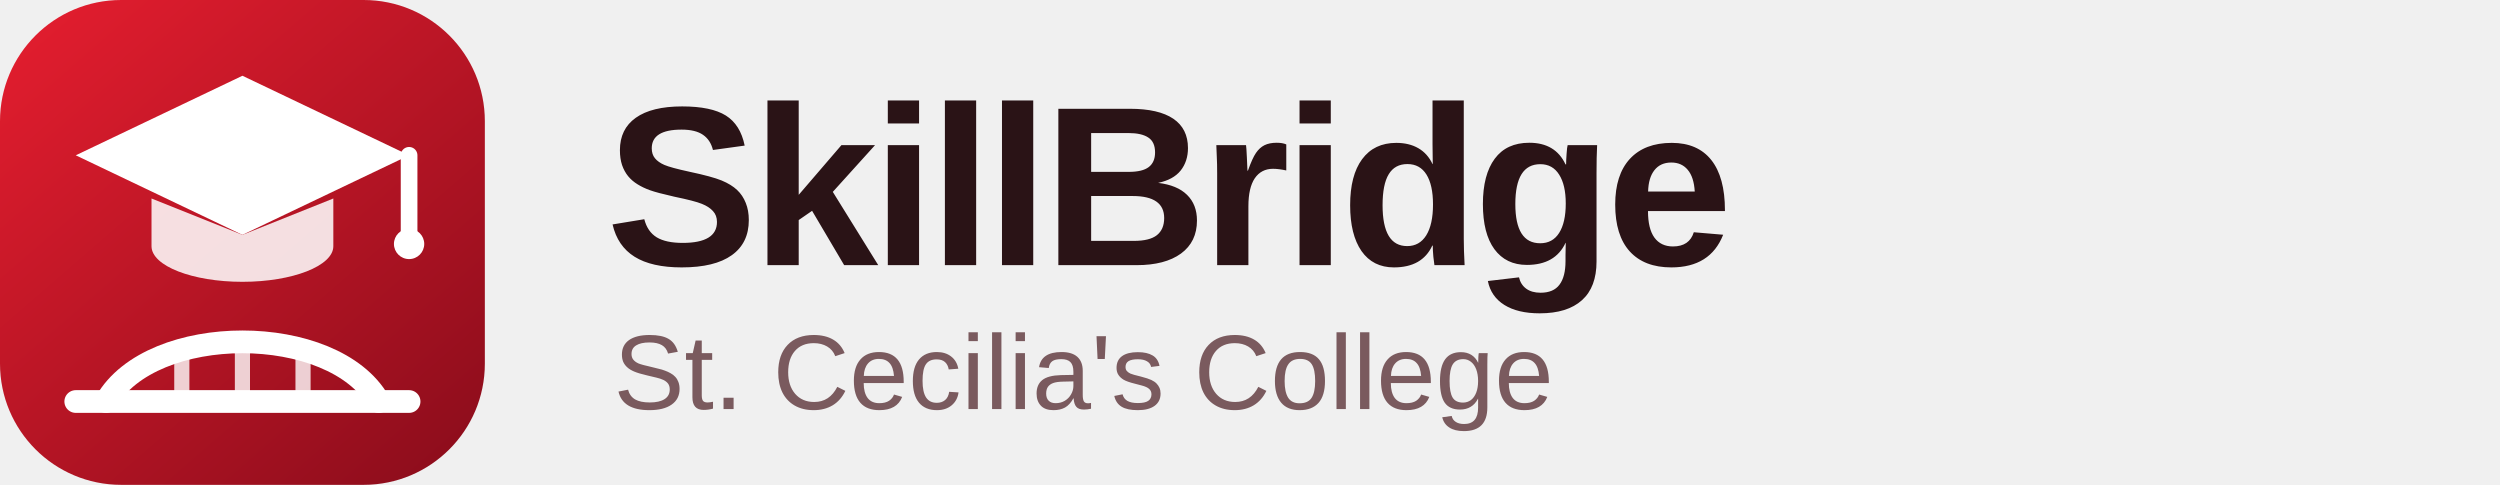
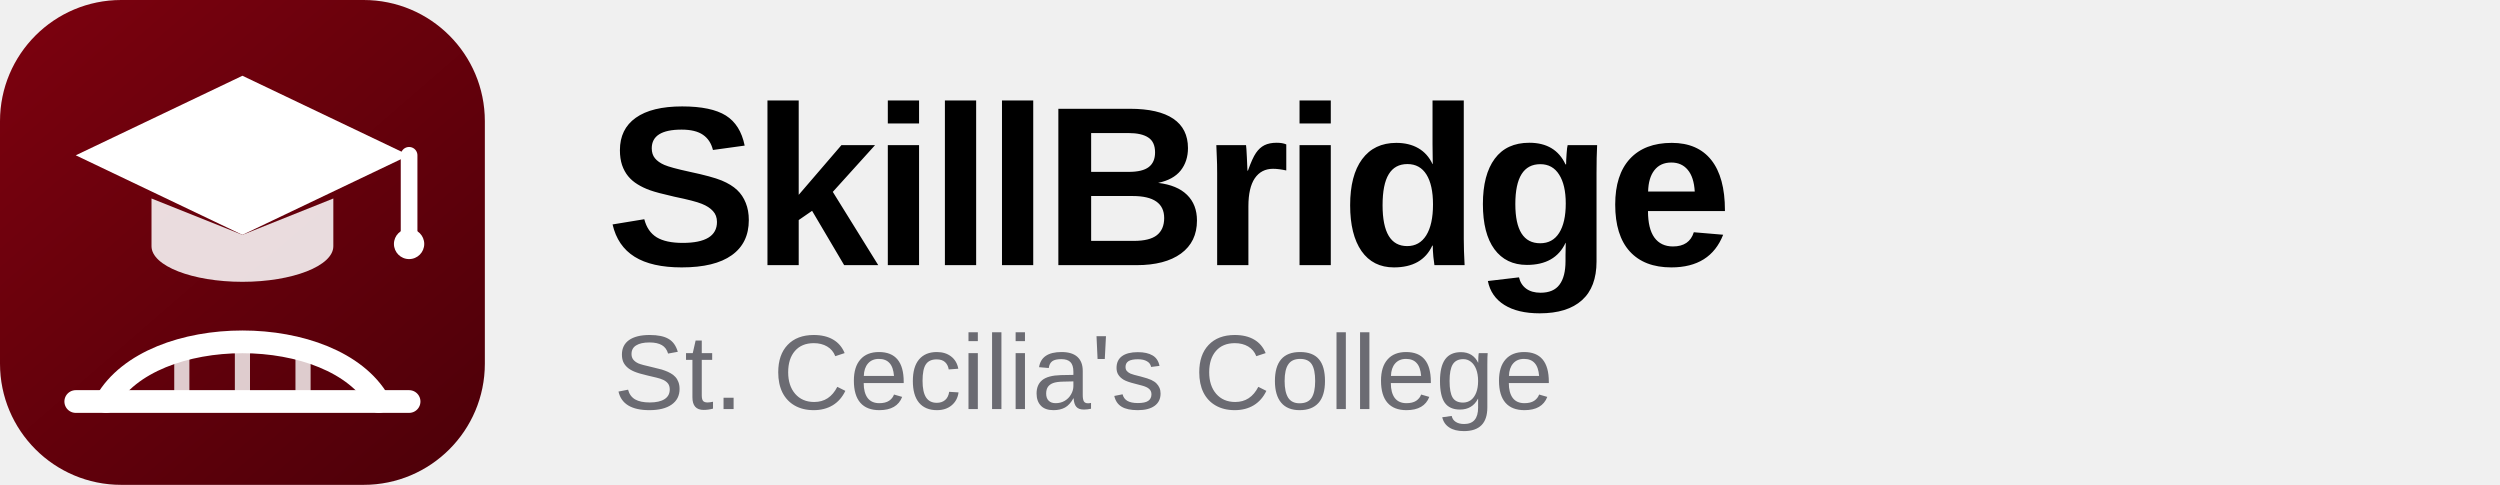
<svg xmlns="http://www.w3.org/2000/svg" viewBox="0 0 330 64" width="330" height="64" role="img" aria-label="SkillBridge, St. Cecilia's College">
  <defs>
    <linearGradient id="sb-bg" x1="6" y1="2" x2="58" y2="62" gradientUnits="userSpaceOnUse">
-       <stop offset="0" stop-color="#E11D2E" />
-       <stop offset="1" stop-color="#8E0D1C" />
+       <stop offset="0" stop-color="#7A010E" />
+       <stop offset="1" stop-color="#4F0009" />
    </linearGradient>
  </defs>
  <rect width="64" height="64" rx="16" fill="url(#sb-bg)" />
  <path d="M32 10 54 20.5 32 31 10 20.5Z" fill="#fff" />
  <path d="M20 26.2v6.3c0 2.6 5.4 4.7 12 4.7s12-2.1 12-4.7v-6.3L32 31Z" fill="#fff" fill-opacity=".86" />
  <path d="M54 20.5v10" stroke="#fff" stroke-width="2.2" stroke-linecap="round" fill="none" />
  <circle cx="54" cy="32.2" r="2" fill="#fff" />
  <path d="M10 53h44" stroke="#fff" stroke-width="3" stroke-linecap="round" fill="none" />
  <path d="M14 53C20 42.5 44 42.5 50 53" stroke="#fff" stroke-width="3" stroke-linecap="round" fill="none" />
  <path d="M24 47.4V53M32 45.8V53M40 47.4V53" stroke="#fff" stroke-opacity=".8" stroke-width="2" stroke-linecap="round" fill="none" />
-   <text x="80" y="35" font-family="'Bricolage Grotesque','Segoe UI',Arial,sans-serif" font-size="30" font-weight="700" letter-spacing="-.8" fill="#2A1316">SkillBridge</text>
-   <text x="81" y="54" font-family="'Segoe UI',Arial,sans-serif" font-size="14" fill="#7A5A5E">St. Cecilia's College</text>
+   <text x="80" y="35" font-family="'Bricolage Grotesque','Segoe UI',Arial,sans-serif" font-size="30" font-weight="700" letter-spacing="-.8" fill="#000000">SkillBridge</text>
+   <text x="81" y="54" font-family="'Segoe UI',Arial,sans-serif" font-size="14" fill="#6B6B72">St. Cecilia's College</text>
</svg>
